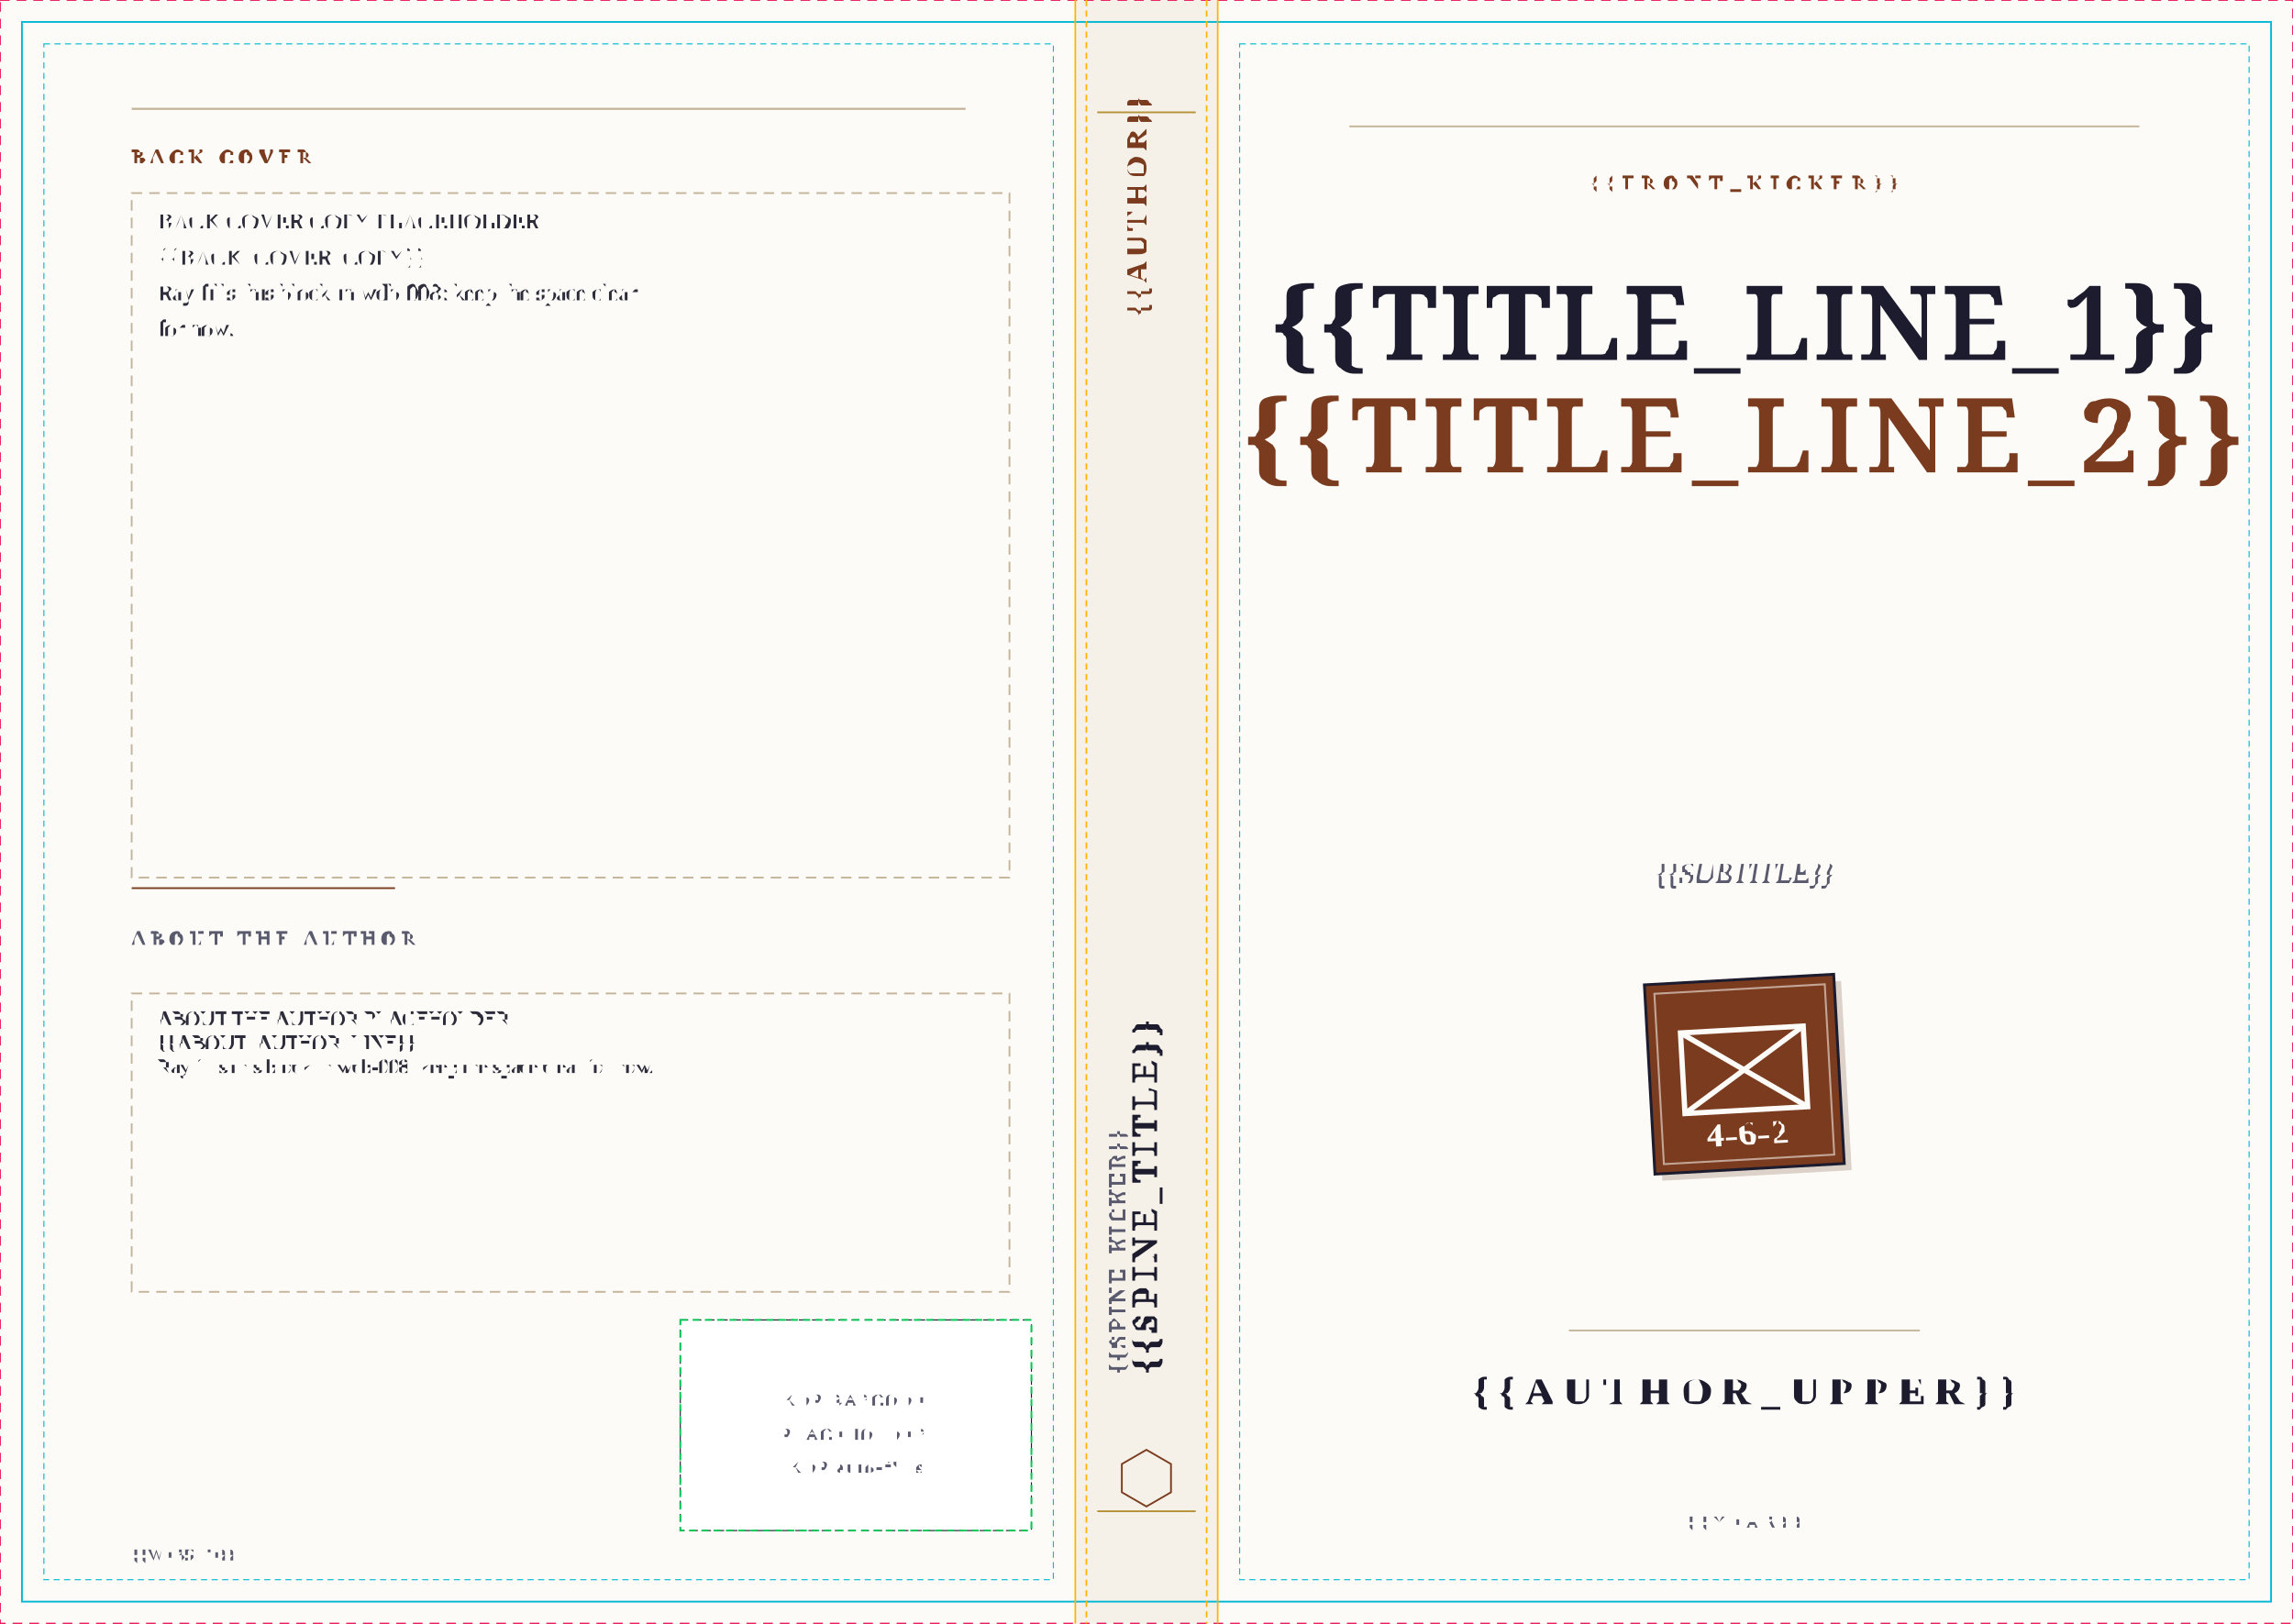
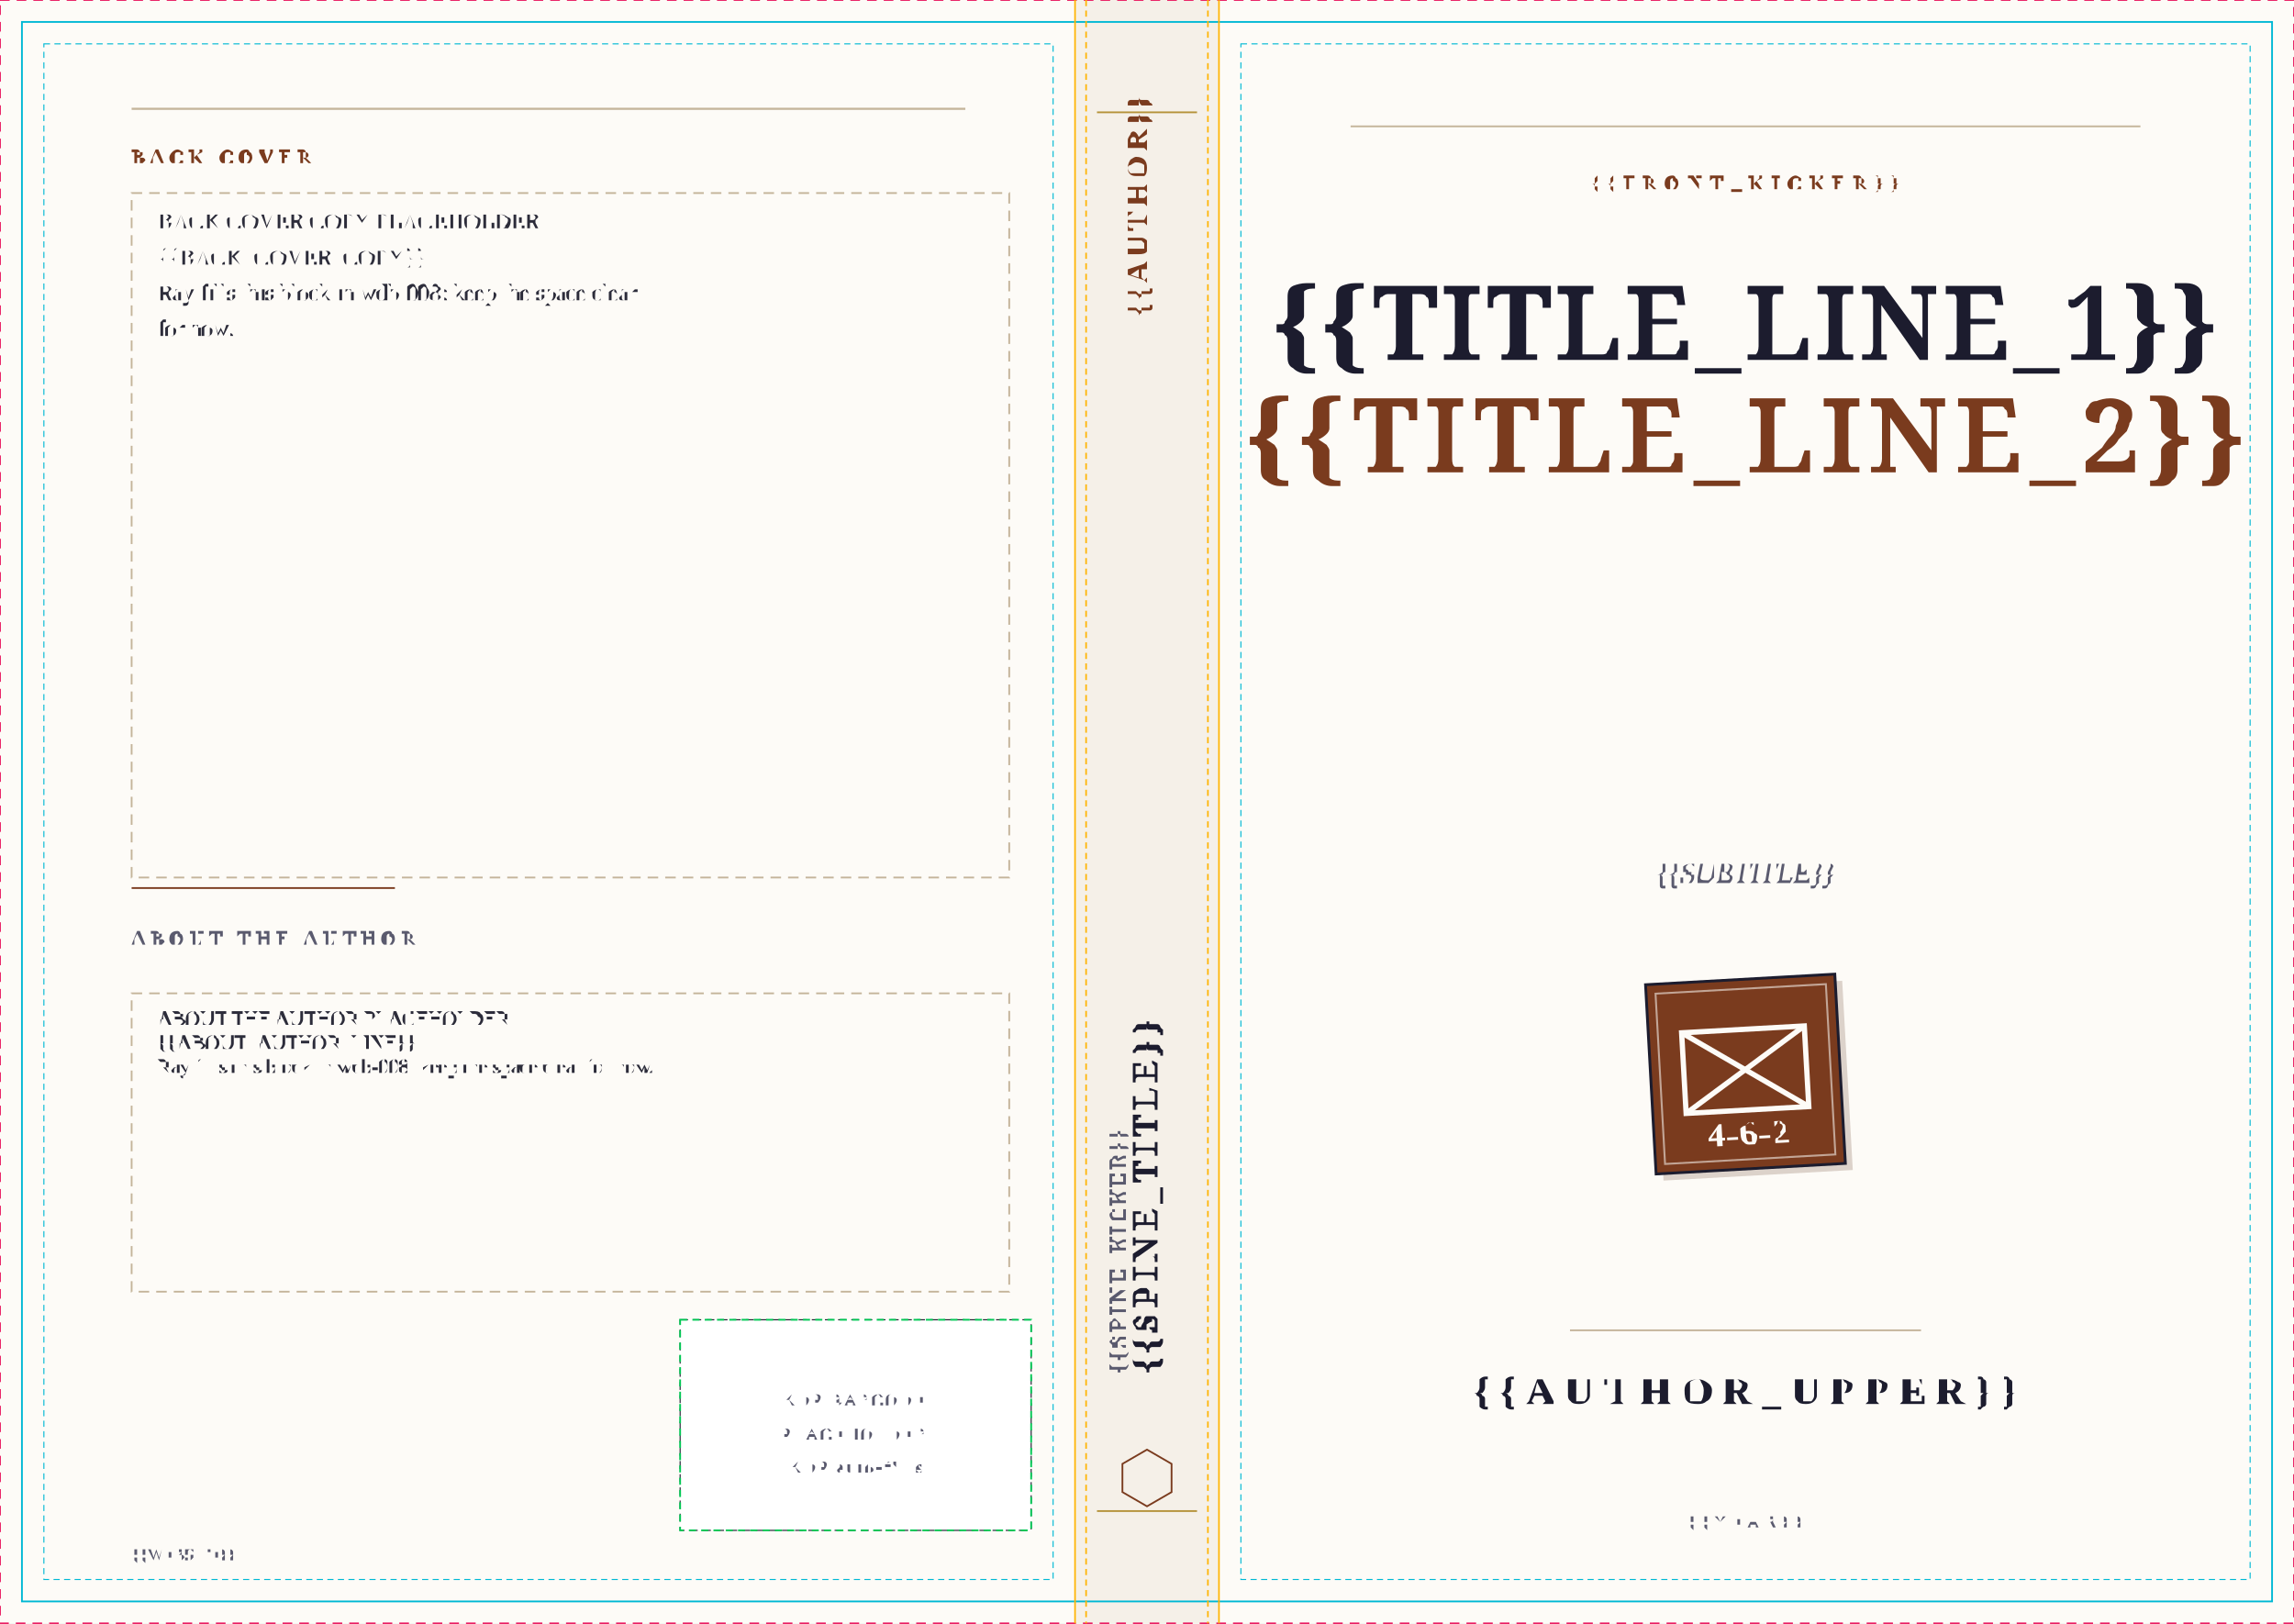
- <svg xmlns="http://www.w3.org/2000/svg" width="13.061in" height="9.25in" viewBox="0 0 13.061 9.25">
+ <svg xmlns="http://www.w3.org/2000/svg" width="13.07in" height="9.25in" viewBox="0 0 13.07 9.25">
  <defs>
    <style>
      .paper { fill: #fdfbf7; }
      .paper-alt { fill: #f5f0e8; }
      .ink { fill: #1c1c2e; }
      .body { fill: #2c2c3a; }
      .muted { fill: #5a5a6e; }
      .accent { fill: #7a3b1e; }
      .gold { fill: #b5933a; }
      .display { font-family: 'Playfair Display', Georgia, serif; }
      .lora { font-family: Lora, Georgia, 'Times New Roman', serif; }
      .small { font-family: Lora, Georgia, 'Times New Roman', serif; text-transform: uppercase; }
      .guide-trim { fill: none; stroke: #00B8D4; stroke-width: 0.010; }
      .guide-safe { fill: none; stroke: #00B8D4; stroke-width: 0.006; stroke-dasharray: 0.035 0.025; }
      .guide-bleed { fill: none; stroke: #E91E63; stroke-width: 0.010; stroke-dasharray: 0.055 0.040; }
      .guide-spine { fill: none; stroke: #FFB300; stroke-width: 0.009; }
    </style>
  </defs>
-   <rect x="0" y="0" width="13.061" height="9.25" class="paper" />
-   <rect x="6.125" y="0" width="0.811" height="9.25" class="paper-alt" />
+   <rect x="0" y="0" width="13.07" height="9.25" class="paper" />
+   <rect x="6.125" y="0" width="0.82" height="9.25" class="paper-alt" />
  <g id="back-cover">
    <line x1="0.75" y1="0.62" x2="5.5" y2="0.62" stroke="#c4b49a" stroke-width="0.012" />
    <text x="0.75" y="0.93" class="small accent" font-size="0.111" text-anchor="start" letter-spacing="0.030" font-weight="700">
      <tspan x="0.75" dy="0">BACK COVER</tspan>
    </text>
    <rect x="0.75" y="1.1" width="5" height="3.9" fill="none" stroke="#c4b49a" stroke-width="0.010" stroke-dasharray="0.060 0.040" />
    <text x="0.9" y="1.3" class="lora body" font-size="0.130" text-anchor="start">
      <tspan x="0.9" dy="0">BACK COVER COPY PLACEHOLDER</tspan>
      <tspan x="0.9" dy="0.205">{{BACK_COVER_COPY}}</tspan>
      <tspan x="0.9" dy="0.205">Ray fills this block in wdb-008; keep the space clear</tspan>
      <tspan x="0.9" dy="0.205">for now.</tspan>
    </text>
    <line x1="0.75" y1="5.06" x2="2.25" y2="5.06" stroke="#7a3b1e" stroke-width="0.010" />
    <text x="0.75" y="5.38" class="small muted" font-size="0.111" text-anchor="start" letter-spacing="0.030" font-weight="700">
      <tspan x="0.75" dy="0">ABOUT THE AUTHOR</tspan>
    </text>
    <rect x="0.75" y="5.66" width="5" height="1.7" fill="none" stroke="#c4b49a" stroke-width="0.010" stroke-dasharray="0.060 0.040" />
    <text x="0.9" y="5.84" class="lora body" font-size="0.115" text-anchor="start">
      <tspan x="0.9" dy="0">ABOUT THE AUTHOR PLACEHOLDER</tspan>
      <tspan x="0.9" dy="0.138">{{ABOUT_AUTHOR_LINE}}</tspan>
      <tspan x="0.9" dy="0.138">Ray fills this block in wdb-008; keep the space clear for now.</tspan>
    </text>
    <rect x="3.875" y="7.52" width="2" height="1.2" fill="#ffffff" stroke="#1c1c2e" stroke-width="0.006" stroke-dasharray="0.045 0.030" />
    <text x="4.875" y="8.01" class="small muted" font-size="0.090" text-anchor="middle" letter-spacing="0.018">
      <tspan x="4.875" dy="0">KDP BARCODE</tspan>
      <tspan x="4.875" dy="0.19">PLACEHOLDER</tspan>
      <tspan x="4.875" dy="0.19">KDP auto-fills</tspan>
    </text>
    <text x="0.75" y="8.89" class="lora muted" font-size="0.095" text-anchor="start">
      <tspan x="0.75" dy="0">{{WEBSITE}}</tspan>
    </text>
  </g>
  <g id="spine">
-     <line x1="6.25" y1="0.64" x2="6.811" y2="0.64" stroke="#b5933a" stroke-width="0.010" />
-     <line x1="6.25" y1="8.61" x2="6.811" y2="8.61" stroke="#b5933a" stroke-width="0.010" />
-     <g transform="translate(6.4104 7.82) rotate(-90)">
+     <line x1="6.25" y1="0.64" x2="6.82" y2="0.64" stroke="#b5933a" stroke-width="0.010" />
+     <line x1="6.25" y1="8.61" x2="6.82" y2="8.61" stroke="#b5933a" stroke-width="0.010" />
+     <g transform="translate(6.4149 7.82) rotate(-90)">
      <text class="display muted" font-size="0.125" font-weight="700" letter-spacing="0.016">{{SPINE_KICKER}}</text>
    </g>
-     <g transform="translate(6.5904 7.82) rotate(-90)">
+     <g transform="translate(6.5949 7.82) rotate(-90)">
      <text class="display ink" font-size="0.190" font-weight="900" letter-spacing="0.030">{{SPINE_TITLE}}</text>
    </g>
-     <g transform="translate(6.5304 1.8) rotate(-90)">
+     <g transform="translate(6.5349 1.8) rotate(-90)">
      <text class="lora accent" font-size="0.167" font-weight="700" letter-spacing="0.028">{{AUTHOR}}</text>
    </g>
-     <polygon points="6.53,8.26 6.67,8.341 6.67,8.502 6.53,8.583 6.39,8.502 6.39,8.341" fill="none" stroke="#7a3b1e" stroke-width="0.010" />
+     <polygon points="6.535,8.26 6.675,8.341 6.675,8.502 6.535,8.583 6.395,8.502 6.395,8.341" fill="none" stroke="#7a3b1e" stroke-width="0.010" />
  </g>
  <g id="front-cover">
-     <line x1="7.686" y1="0.72" x2="12.186" y2="0.72" stroke="#c4b49a" stroke-width="0.010" />
-     <text x="9.936" y="1.08" class="small accent" font-size="0.111" text-anchor="middle" letter-spacing="0.045" font-weight="700">
-       <tspan x="9.936" dy="0">{{FRONT_KICKER}}</tspan>
+     <line x1="7.695" y1="0.72" x2="12.195" y2="0.72" stroke="#c4b49a" stroke-width="0.010" />
+     <text x="9.945" y="1.08" class="small accent" font-size="0.111" text-anchor="middle" letter-spacing="0.045" font-weight="700">
+       <tspan x="9.945" dy="0">{{FRONT_KICKER}}</tspan>
    </text>
-     <text x="9.936" y="2.05" class="display ink" font-size="0.580" text-anchor="middle" font-weight="800" letter-spacing="0.020">
-       <tspan x="9.936" dy="0">{{TITLE_LINE_1}}</tspan>
+     <text x="9.945" y="2.05" class="display ink" font-size="0.580" text-anchor="middle" font-weight="800" letter-spacing="0.020">
+       <tspan x="9.945" dy="0">{{TITLE_LINE_1}}</tspan>
    </text>
-     <text x="9.936" y="2.69" class="display accent" font-size="0.580" text-anchor="middle" font-weight="900" letter-spacing="0.040">
-       <tspan x="9.936" dy="0">{{TITLE_LINE_2}}</tspan>
+     <text x="9.945" y="2.69" class="display accent" font-size="0.580" text-anchor="middle" font-weight="900" letter-spacing="0.040">
+       <tspan x="9.945" dy="0">{{TITLE_LINE_2}}</tspan>
    </text>
-     <text x="9.936" y="5.03" class="lora muted" font-size="0.167" text-anchor="middle" font-style="italic">
-       <tspan x="9.936" dy="0">{{SUBTITLE}}</tspan>
+     <text x="9.945" y="5.03" class="lora muted" font-size="0.167" text-anchor="middle" font-style="italic">
+       <tspan x="9.945" dy="0">{{SUBTITLE}}</tspan>
    </text>
-     <g id="counter" transform="translate(9.9357 6.12) rotate(-3.2)">
+     <g id="counter" transform="translate(9.9447 6.12) rotate(-3.2)">
      <rect x="-0.5" y="-0.5" width="1.08" height="1.08" fill="#5a2c14" opacity="0.20" />
      <rect x="-0.54" y="-0.54" width="1.08" height="1.08" fill="#7a3b1e" stroke="#1c1c2e" stroke-width="0.016" />
      <rect x="-0.486" y="-0.486" width="0.972" height="0.972" fill="none" stroke="#fdfbf7" stroke-width="0.011" opacity="0.55" />
      <rect x="-0.35" y="-0.255" width="0.7" height="0.46" fill="none" stroke="#fdfbf7" stroke-width="0.030" />
      <line x1="-0.35" y1="-0.255" x2="0.35" y2="0.205" stroke="#fdfbf7" stroke-width="0.030" />
      <line x1="0.35" y1="-0.255" x2="-0.35" y2="0.205" stroke="#fdfbf7" stroke-width="0.030" />
      <text class="lora" x="0" y="0.405" text-anchor="middle" font-size="0.194" font-weight="700" fill="#fdfbf7" letter-spacing="0.010">4-6-2</text>
    </g>
-     <line x1="8.936" y1="7.58" x2="10.936" y2="7.58" stroke="#c4b49a" stroke-width="0.010" />
-     <text x="9.936" y="8" class="lora ink" font-size="0.225" text-anchor="middle" font-weight="700" letter-spacing="0.060">
-       <tspan x="9.936" dy="0">{{AUTHOR_UPPER}}</tspan>
+     <line x1="8.945" y1="7.58" x2="10.945" y2="7.58" stroke="#c4b49a" stroke-width="0.010" />
+     <text x="9.945" y="8" class="lora ink" font-size="0.225" text-anchor="middle" font-weight="700" letter-spacing="0.060">
+       <tspan x="9.945" dy="0">{{AUTHOR_UPPER}}</tspan>
    </text>
-     <text x="9.936" y="8.7" class="lora muted" font-size="0.095" text-anchor="middle" letter-spacing="0.030">
-       <tspan x="9.936" dy="0">{{YEAR}}</tspan>
+     <text x="9.945" y="8.7" class="lora muted" font-size="0.095" text-anchor="middle" letter-spacing="0.030">
+       <tspan x="9.945" dy="0">{{YEAR}}</tspan>
    </text>
  </g>
  <g id="guides">
-     <rect x="0" y="0" width="13.061" height="9.25" class="guide-bleed" />
-     <rect x="0.125" y="0.125" width="12.811" height="9" class="guide-trim" />
+     <rect x="0" y="0" width="13.07" height="9.25" class="guide-bleed" />
+     <rect x="0.125" y="0.125" width="12.82" height="9" class="guide-trim" />
    <rect x="0.25" y="0.25" width="5.75" height="8.75" class="guide-safe" />
-     <rect x="7.061" y="0.25" width="5.75" height="8.75" class="guide-safe" />
+     <rect x="7.07" y="0.25" width="5.75" height="8.75" class="guide-safe" />
    <line x1="6.125" y1="0" x2="6.125" y2="9.25" class="guide-spine" />
-     <line x1="6.936" y1="0" x2="6.936" y2="9.25" class="guide-spine" />
+     <line x1="6.945" y1="0" x2="6.945" y2="9.25" class="guide-spine" />
    <line x1="6.188" y1="0" x2="6.188" y2="9.25" class="guide-spine" stroke-dasharray="0.035 0.025" />
-     <line x1="6.873" y1="0" x2="6.873" y2="9.25" class="guide-spine" stroke-dasharray="0.035 0.025" />
+     <line x1="6.882" y1="0" x2="6.882" y2="9.25" class="guide-spine" stroke-dasharray="0.035 0.025" />
    <rect x="3.875" y="7.52" width="2" height="1.2" fill="none" stroke="#00C853" stroke-width="0.010" stroke-dasharray="0.040 0.030" />
  </g>
</svg>
